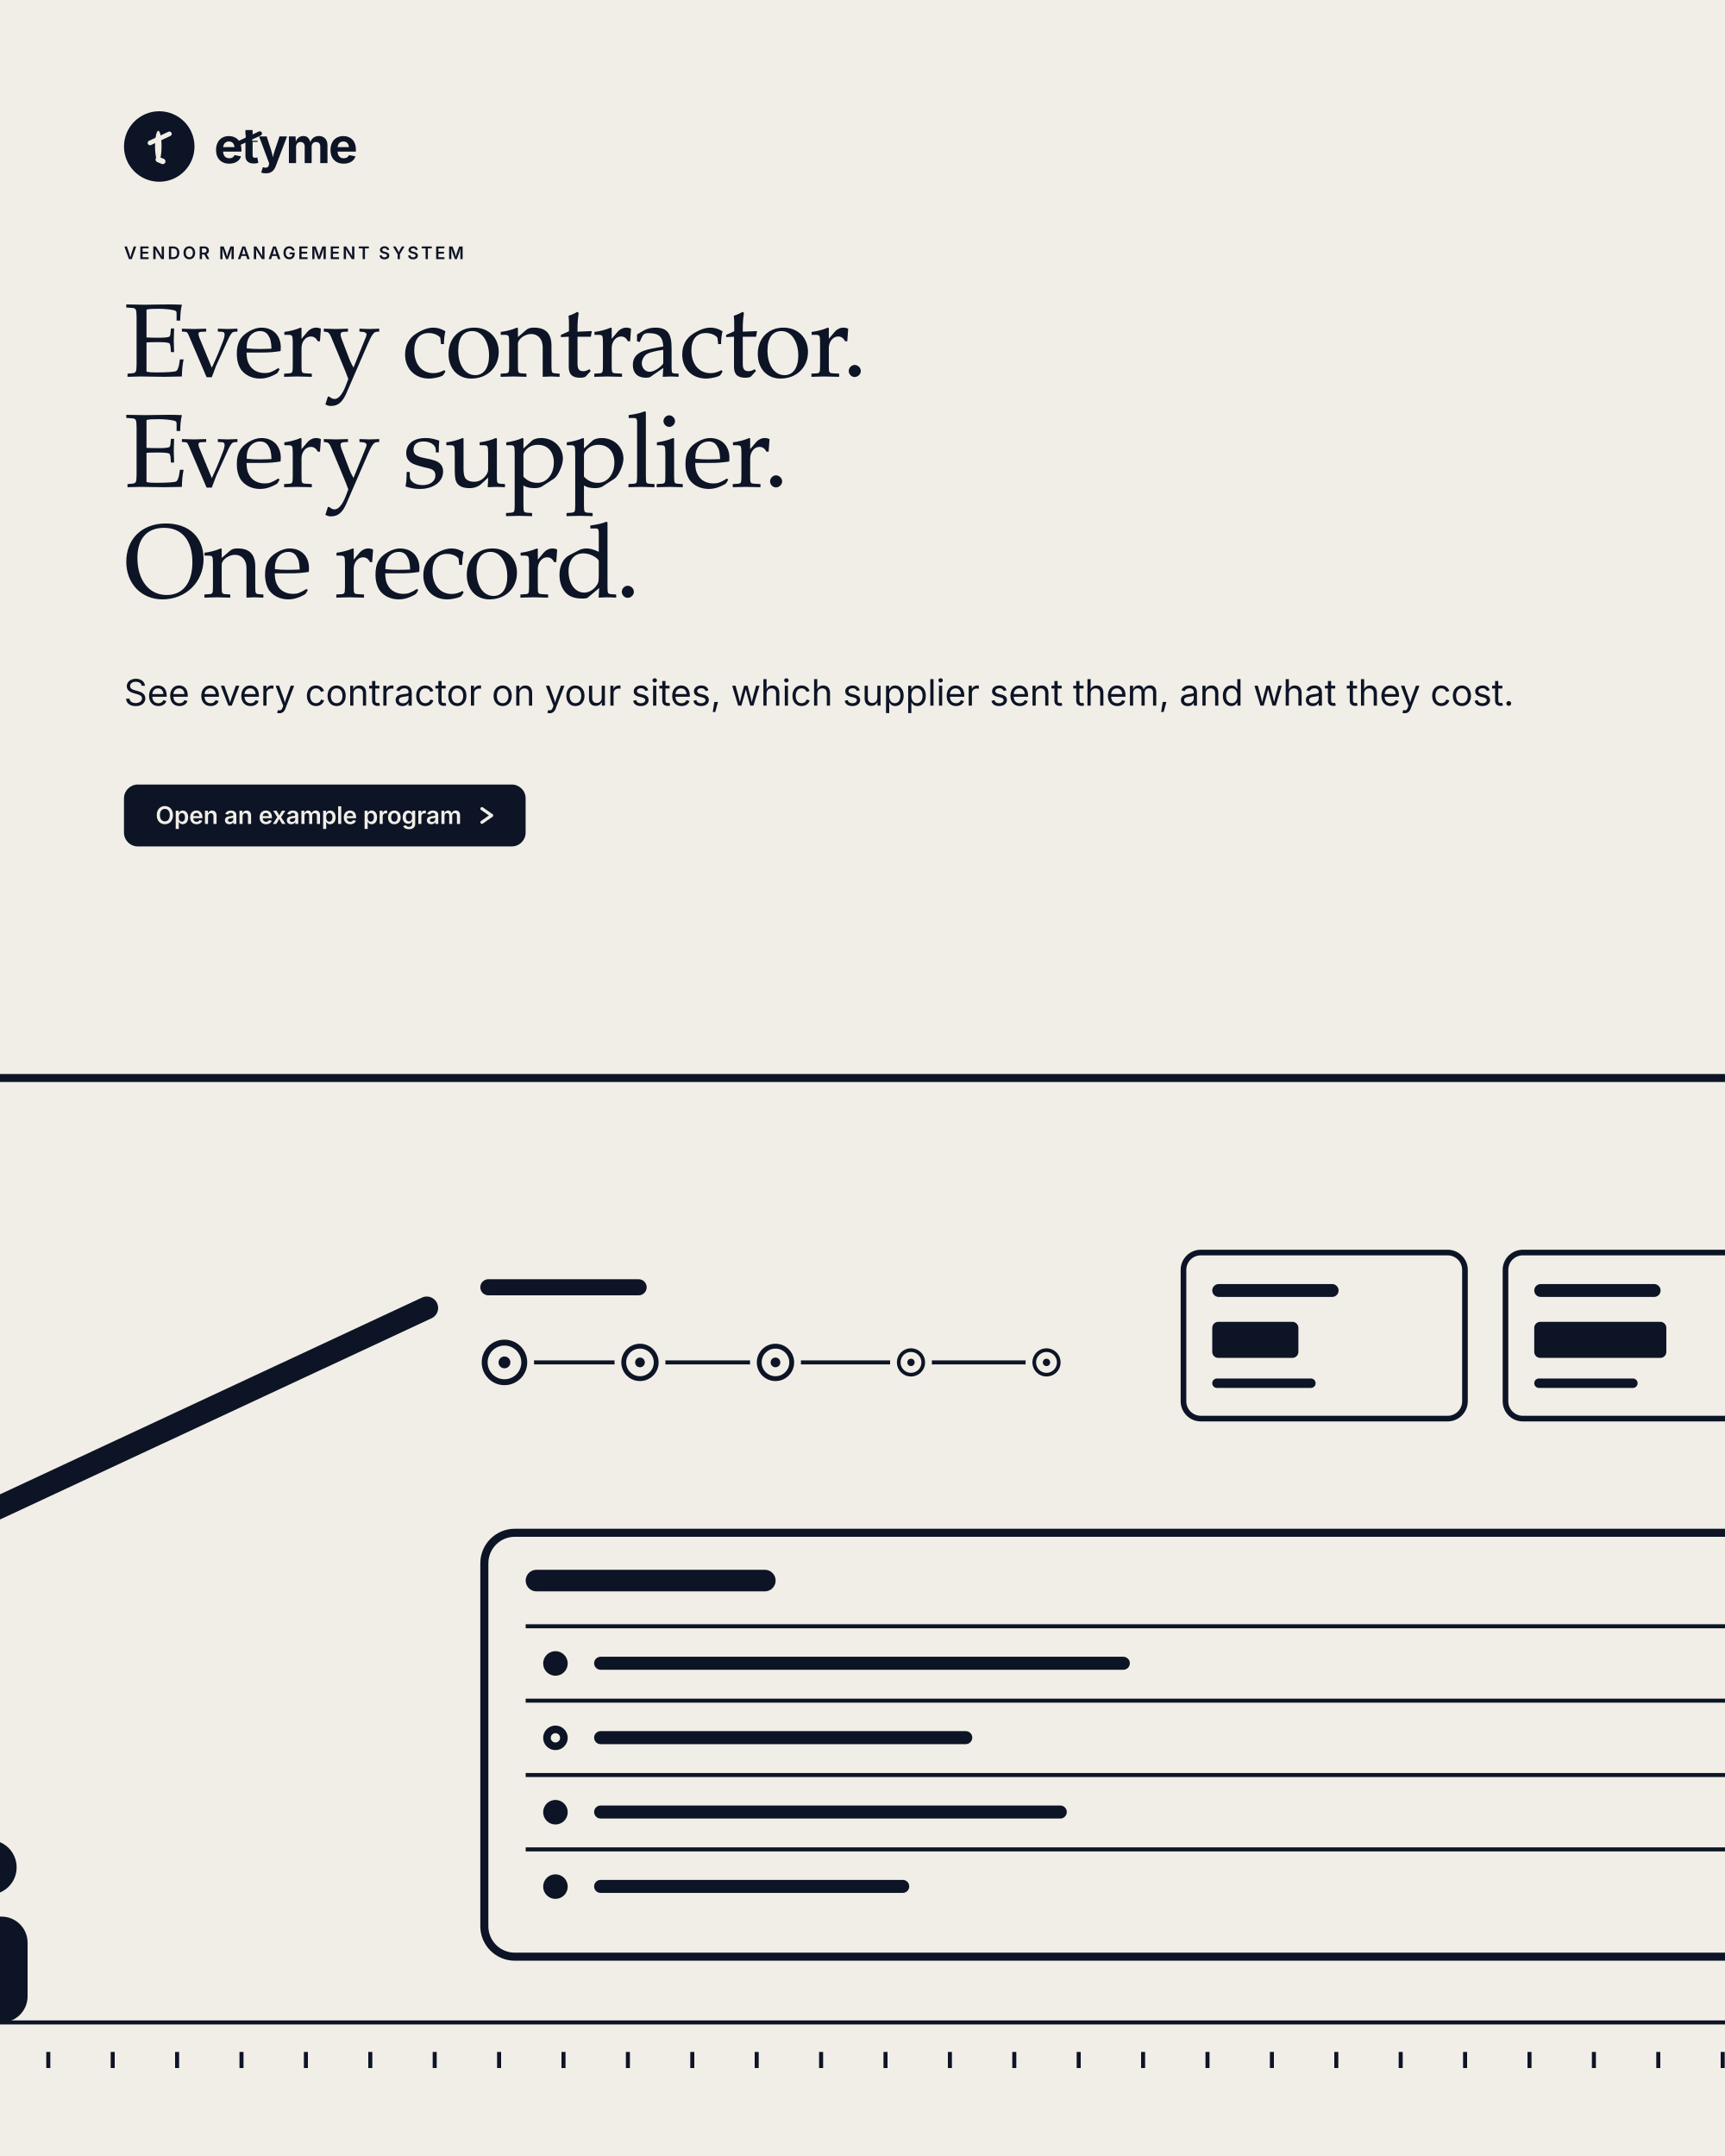
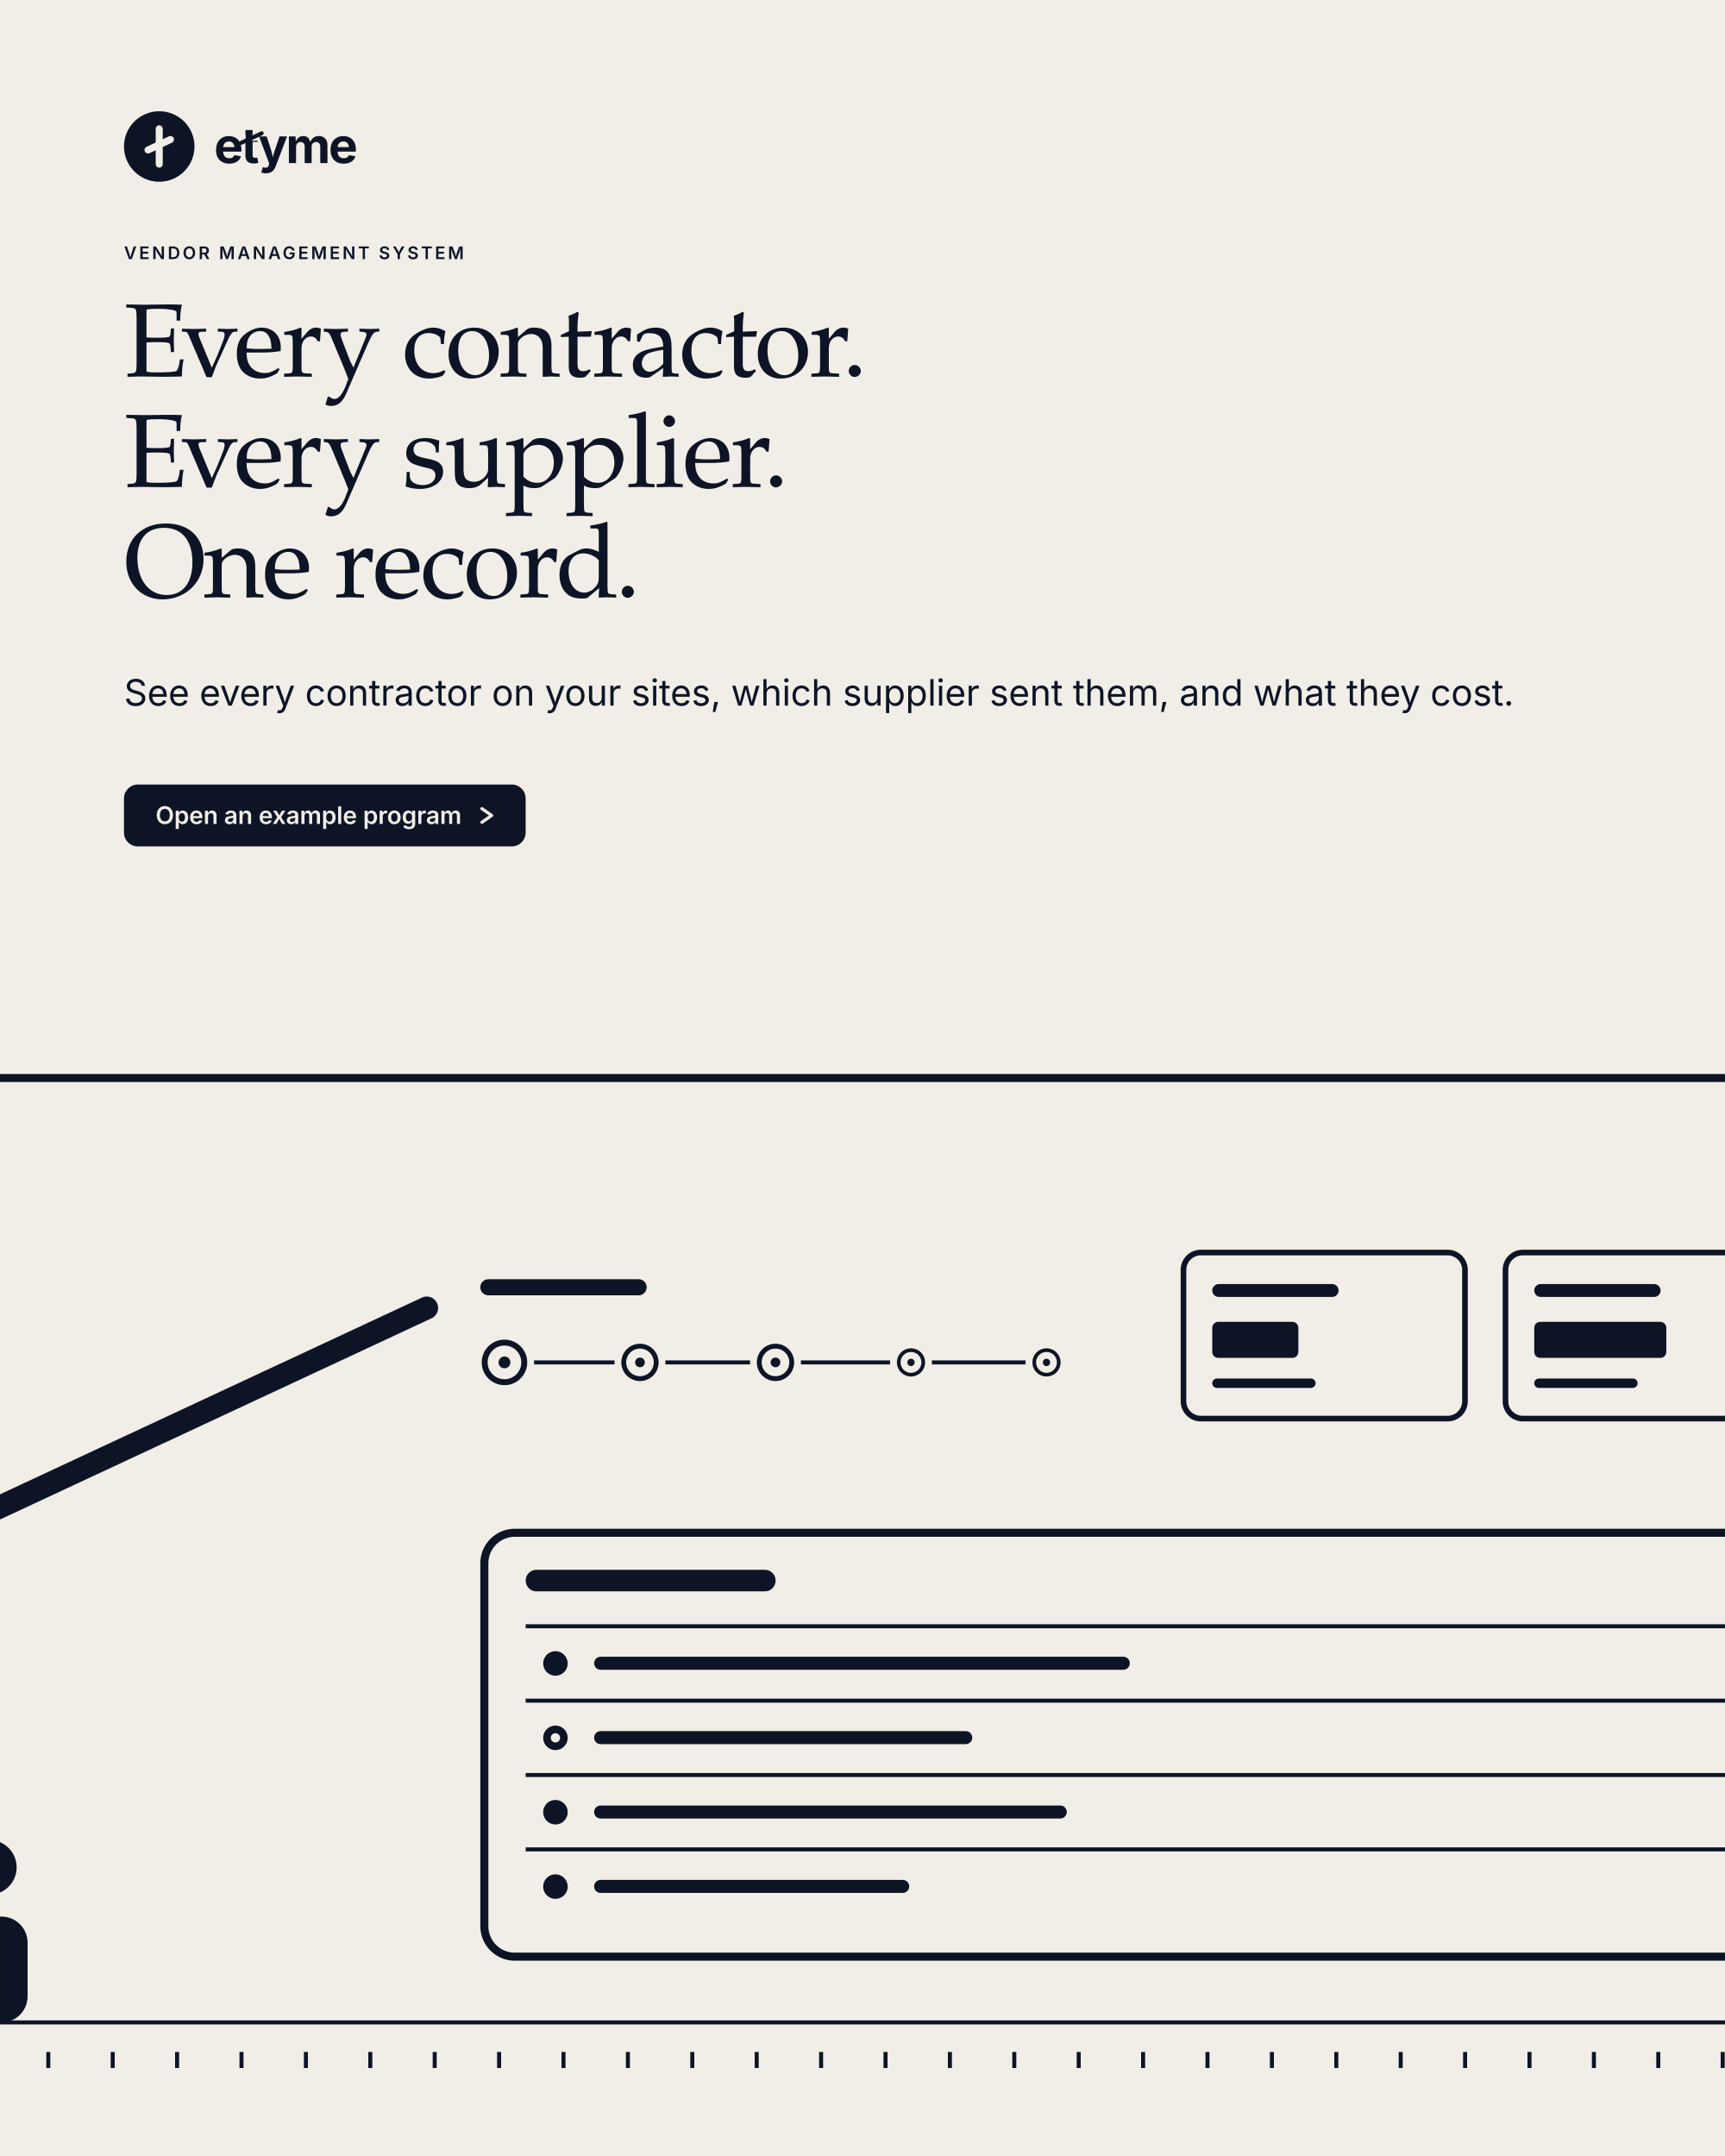
<svg xmlns="http://www.w3.org/2000/svg" width="1080" height="1350" viewBox="0 0 1080 1350" role="img" aria-label="Etyme — every contractor, every supplier, one record">
  <rect width="1080" height="1350" fill="#F0EEE6" />
  <clipPath id="c19">
    <rect x="0" y="675" width="1080" height="675" />
  </clipPath>
  <g clip-path="url(#c19)">
    <g transform="translate(-453.6,675) scale(0.84)">
      <rect x="0" y="702.5" width="2400" height="3" rx="0" fill="#0D1426" />
      <rect x="46.5" y="726" width="3" height="12" rx="0" fill="#0D1426" />
      <rect x="94.5" y="726" width="3" height="12" rx="0" fill="#0D1426" />
      <rect x="142.5" y="726" width="3" height="12" rx="0" fill="#0D1426" />
      <rect x="190.5" y="726" width="3" height="12" rx="0" fill="#0D1426" />
      <rect x="238.5" y="726" width="3" height="12" rx="0" fill="#0D1426" />
      <rect x="286.5" y="726" width="3" height="12" rx="0" fill="#0D1426" />
      <rect x="334.5" y="726" width="3" height="12" rx="0" fill="#0D1426" />
      <rect x="382.5" y="726" width="3" height="12" rx="0" fill="#0D1426" />
      <rect x="430.5" y="726" width="3" height="12" rx="0" fill="#0D1426" />
      <rect x="478.5" y="726" width="3" height="12" rx="0" fill="#0D1426" />
      <rect x="526.5" y="726" width="3" height="12" rx="0" fill="#0D1426" />
      <rect x="574.5" y="726" width="3" height="12" rx="0" fill="#0D1426" />
      <rect x="622.5" y="726" width="3" height="12" rx="0" fill="#0D1426" />
      <rect x="670.5" y="726" width="3" height="12" rx="0" fill="#0D1426" />
      <rect x="718.5" y="726" width="3" height="12" rx="0" fill="#0D1426" />
      <rect x="766.5" y="726" width="3" height="12" rx="0" fill="#0D1426" />
      <rect x="814.5" y="726" width="3" height="12" rx="0" fill="#0D1426" />
      <rect x="862.5" y="726" width="3" height="12" rx="0" fill="#0D1426" />
      <rect x="910.5" y="726" width="3" height="12" rx="0" fill="#0D1426" />
      <rect x="958.5" y="726" width="3" height="12" rx="0" fill="#0D1426" />
      <rect x="1006.5" y="726" width="3" height="12" rx="0" fill="#0D1426" />
      <rect x="1054.5" y="726" width="3" height="12" rx="0" fill="#0D1426" />
      <rect x="1102.5" y="726" width="3" height="12" rx="0" fill="#0D1426" />
      <rect x="1150.5" y="726" width="3" height="12" rx="0" fill="#0D1426" />
      <rect x="1198.5" y="726" width="3" height="12" rx="0" fill="#0D1426" />
      <rect x="1246.5" y="726" width="3" height="12" rx="0" fill="#0D1426" />
      <rect x="1294.5" y="726" width="3" height="12" rx="0" fill="#0D1426" />
      <rect x="1342.5" y="726" width="3" height="12" rx="0" fill="#0D1426" />
      <rect x="1390.5" y="726" width="3" height="12" rx="0" fill="#0D1426" />
      <rect x="1438.5" y="726" width="3" height="12" rx="0" fill="#0D1426" />
      <rect x="1486.5" y="726" width="3" height="12" rx="0" fill="#0D1426" />
      <rect x="1534.5" y="726" width="3" height="12" rx="0" fill="#0D1426" />
      <rect x="1582.5" y="726" width="3" height="12" rx="0" fill="#0D1426" />
      <rect x="1630.5" y="726" width="3" height="12" rx="0" fill="#0D1426" />
      <rect x="1678.5" y="726" width="3" height="12" rx="0" fill="#0D1426" />
      <rect x="1726.5" y="726" width="3" height="12" rx="0" fill="#0D1426" />
      <rect x="1774.5" y="726" width="3" height="12" rx="0" fill="#0D1426" />
      <rect x="1822.5" y="726" width="3" height="12" rx="0" fill="#0D1426" />
      <rect x="1870.5" y="726" width="3" height="12" rx="0" fill="#0D1426" />
      <rect x="1918.5" y="726" width="3" height="12" rx="0" fill="#0D1426" />
      <rect x="1966.5" y="726" width="3" height="12" rx="0" fill="#0D1426" />
      <rect x="2014.5" y="726" width="3" height="12" rx="0" fill="#0D1426" />
      <rect x="2062.5" y="726" width="3" height="12" rx="0" fill="#0D1426" />
      <rect x="2110.5" y="726" width="3" height="12" rx="0" fill="#0D1426" />
      <rect x="2158.5" y="726" width="3" height="12" rx="0" fill="#0D1426" />
      <rect x="2206.5" y="726" width="3" height="12" rx="0" fill="#0D1426" />
      <rect x="2254.5" y="726" width="3" height="12" rx="0" fill="#0D1426" />
      <rect x="2302.5" y="726" width="3" height="12" rx="0" fill="#0D1426" />
      <rect x="2350.5" y="726" width="3" height="12" rx="0" fill="#0D1426" />
      <rect x="80" y="148" width="118" height="12" rx="6" fill="#0D1426" />
      <circle cx="96" cy="208" r="9" fill="#0D1426" />
      <circle cx="146" cy="208" r="6.21" fill="none" stroke="#0D1426" stroke-width="5.58" />
      <circle cx="196" cy="208" r="6.21" fill="none" stroke="#0D1426" stroke-width="5.58" />
      <circle cx="246" cy="208" r="9" fill="#0D1426" />
      <circle cx="296" cy="208" r="9" fill="#0D1426" />
      <circle cx="96" cy="258" r="6.21" fill="none" stroke="#0D1426" stroke-width="5.58" />
      <circle cx="146" cy="258" r="9" fill="#0D1426" />
      <circle cx="196" cy="258" r="9" fill="#0D1426" />
      <circle cx="246" cy="258" r="6.21" fill="none" stroke="#0D1426" stroke-width="5.58" />
      <circle cx="296" cy="258" r="6.21" fill="none" stroke="#0D1426" stroke-width="5.58" />
      <circle cx="96" cy="308" r="9" fill="#0D1426" />
      <circle cx="146" cy="308" r="6.21" fill="none" stroke="#0D1426" stroke-width="5.58" />
      <circle cx="196" cy="308" r="6.21" fill="none" stroke="#0D1426" stroke-width="5.58" />
      <circle cx="246" cy="308" r="9" fill="#0D1426" />
      <circle cx="296" cy="308" r="6.21" fill="none" stroke="#0D1426" stroke-width="5.58" />
      <circle cx="96" cy="358" r="6.21" fill="none" stroke="#0D1426" stroke-width="5.58" />
      <circle cx="146" cy="358" r="9" fill="#0D1426" />
      <circle cx="196" cy="358" r="6.21" fill="none" stroke="#0D1426" stroke-width="5.58" />
      <circle cx="246" cy="358" r="6.21" fill="none" stroke="#0D1426" stroke-width="5.58" />
      <circle cx="296" cy="358" r="9" fill="#0D1426" />
      <rect x="80" y="418.5" width="200" height="3" rx="0" fill="#0D1426" />
      <rect x="80" y="444" width="142" height="10" rx="5" fill="#0D1426" />
      <rect x="80" y="470" width="90" height="10" rx="5" fill="#0D1426" />
      <path d="M297.95,432.59L858.05,171.41" fill="none" stroke="#0D1426" stroke-width="17" stroke-linecap="round" stroke-linejoin="round" />
      <rect x="898" y="150" width="124" height="12" rx="6" fill="#0D1426" />
      <rect x="916" y="210.5" width="404" height="3" rx="0" fill="#0D1426" />
      <circle cx="916" cy="212" r="22.06" fill="#F0EEE6" />
      <circle cx="916" cy="212" r="14.76" fill="none" stroke="#0D1426" stroke-width="4.41" />
      <circle cx="916" cy="212" r="4.41" fill="#0D1426" />
      <circle cx="1017" cy="212" r="19" fill="#F0EEE6" />
      <circle cx="1017" cy="212" r="12.1" fill="none" stroke="#0D1426" stroke-width="3.62" />
      <circle cx="1017" cy="212" r="3.62" fill="#0D1426" />
      <circle cx="1118" cy="212" r="19" fill="#F0EEE6" />
      <circle cx="1118" cy="212" r="12.1" fill="none" stroke="#0D1426" stroke-width="3.62" />
      <circle cx="1118" cy="212" r="3.62" fill="#0D1426" />
      <circle cx="1219" cy="212" r="15.61" fill="#F0EEE6" />
      <circle cx="1219" cy="212" r="9.15" fill="none" stroke="#0D1426" stroke-width="2.74" />
      <circle cx="1219" cy="212" r="2.74" fill="#0D1426" />
      <circle cx="1320" cy="212" r="15.61" fill="#F0EEE6" />
      <circle cx="1320" cy="212" r="9.15" fill="none" stroke="#0D1426" stroke-width="2.74" />
      <circle cx="1320" cy="212" r="2.74" fill="#0D1426" />
      <rect x="1420" y="128" width="214" height="128" rx="15.04" fill="#F0EEE6" />
      <rect x="1422.1" y="130.1" width="209.8" height="123.8" rx="12.94" fill="none" stroke="#0D1426" stroke-width="4.2" />
      <rect x="1443.54" y="153.6" width="94.16" height="9.6" rx="4.8" fill="#0D1426" />
      <rect x="1443.54" y="181.76" width="64.2" height="26.88" rx="4.48" fill="#0D1426" />
      <rect x="1443.54" y="224" width="77.04" height="7.04" rx="3.52" fill="#0D1426" />
      <rect x="1660" y="128" width="214" height="128" rx="15.04" fill="#F0EEE6" />
      <rect x="1662.1" y="130.1" width="209.8" height="123.8" rx="12.94" fill="none" stroke="#0D1426" stroke-width="4.2" />
      <rect x="1683.54" y="153.6" width="94.16" height="9.6" rx="4.8" fill="#0D1426" />
      <rect x="1683.54" y="181.76" width="98.44" height="26.88" rx="4.48" fill="#0D1426" />
      <rect x="1683.54" y="224" width="77.04" height="7.04" rx="3.52" fill="#0D1426" />
      <rect x="1900" y="128" width="214" height="128" rx="15.04" fill="#F0EEE6" />
      <rect x="1902.1" y="130.1" width="209.8" height="123.8" rx="12.94" fill="none" stroke="#0D1426" stroke-width="4.2" />
      <rect x="1923.54" y="153.6" width="94.16" height="9.6" rx="4.8" fill="#0D1426" />
      <rect x="1923.54" y="181.76" width="47.08" height="26.88" rx="4.48" fill="#0D1426" />
      <rect x="1923.54" y="224" width="77.04" height="7.04" rx="3.52" fill="#0D1426" />
      <rect x="898" y="336" width="1242" height="322" rx="25.71" fill="#F0EEE6" />
      <rect x="901" y="339" width="1236" height="316" rx="22.71" fill="none" stroke="#0D1426" stroke-width="6" />
      <rect x="931.81" y="366.59" width="186.3" height="16.1" rx="8.05" fill="#0D1426" />
      <rect x="2037.88" y="366.59" width="68.31" height="16.1" rx="8.05" fill="#0D1426" />
      <rect x="931.81" y="407.19" width="1174.38" height="3" rx="0" fill="#0D1426" />
      <circle cx="953.99" cy="436.41" r="9.15" fill="#0D1426" />
      <rect x="982.82" y="431.42" width="399.29" height="9.7" rx="4.85" fill="#0D1426" />
      <rect x="2025.8" y="431.98" width="80.39" height="8.59" rx="4.3" fill="#0D1426" />
      <rect x="1948.17" y="431.98" width="47.13" height="8.59" rx="4.3" fill="#0D1426" />
      <rect x="931.81" y="462.64" width="1174.38" height="3" rx="0" fill="#0D1426" />
      <circle cx="953.99" cy="491.86" r="6.31" fill="none" stroke="#0D1426" stroke-width="5.67" />
      <rect x="982.82" y="486.87" width="281.85" height="9.7" rx="4.85" fill="#0D1426" />
      <rect x="2025.8" y="487.42" width="80.39" height="8.59" rx="4.3" fill="#0D1426" />
      <rect x="1948.17" y="487.42" width="47.13" height="8.59" rx="4.3" fill="#0D1426" />
      <rect x="931.81" y="518.08" width="1174.38" height="3" rx="0" fill="#0D1426" />
      <circle cx="953.99" cy="547.3" r="9.15" fill="#0D1426" />
      <rect x="982.82" y="542.31" width="352.31" height="9.7" rx="4.85" fill="#0D1426" />
      <rect x="2025.8" y="542.87" width="80.39" height="8.59" rx="4.3" fill="#0D1426" />
      <rect x="1948.17" y="542.87" width="47.13" height="8.59" rx="4.3" fill="#0D1426" />
      <rect x="931.81" y="573.52" width="1174.38" height="3" rx="0" fill="#0D1426" />
      <circle cx="953.99" cy="602.75" r="9.15" fill="#0D1426" />
      <rect x="982.82" y="597.76" width="234.88" height="9.7" rx="4.85" fill="#0D1426" />
      <rect x="2025.8" y="598.31" width="80.39" height="8.59" rx="4.3" fill="#0D1426" />
      <rect x="1948.17" y="598.31" width="47.13" height="8.59" rx="4.3" fill="#0D1426" />
      <circle cx="2278" cy="252" r="44" fill="#0D1426" />
-       <rect x="2272.77" y="232.43" width="8.13" height="38.33" rx="19.17" fill="#F0EEE6" />
-       <path d="M2276.84,268.26L2282.36,270.59" fill="none" stroke="#F0EEE6" stroke-width="6.85" stroke-linecap="round" stroke-linejoin="round" />
-       <path d="M2266.47,247.54L2290.69,236.25" fill="none" stroke="#F0EEE6" stroke-width="5.81" stroke-linecap="round" stroke-linejoin="round" />
+       <rect x="2273.6" y="225.6" width="8.8" height="52.8" rx="4.4" fill="#F0EEE6" />
+       <rect x="2258.2" y="245.4" width="39.6" height="8.8" rx="4.4" fill="#F0EEE6" transform="rotate(-25 2278 249.8)" />
      <rect x="2222" y="614" width="30" height="90" rx="9" fill="#0D1426" />
      <rect x="2266" y="552" width="30" height="152" rx="9" fill="#0D1426" />
      <rect x="2310" y="490" width="30" height="214" rx="9" fill="#0D1426" />
      <circle cx="430" cy="557.8" r="25.8" fill="#0D1426" />
      <rect x="393.88" y="604.24" width="72.24" height="99.76" rx="24.56" fill="#0D1426" />
      <circle cx="532" cy="588.4" r="20.4" fill="#0D1426" />
      <rect x="503.44" y="625.12" width="57.12" height="78.88" rx="19.42" fill="#0D1426" />
    </g>
  </g>
  <rect x="0" y="672.5" width="1080" height="5" rx="0" fill="#0D1426" />
  <circle cx="99.7" cy="91.73" r="22.07" fill="#0D1426" />
-   <rect x="97.07" y="81.91" width="4.08" height="19.23" rx="9.61" fill="#F0EEE6" />
-   <path d="M99.11,99.88L101.88,101.05" fill="none" stroke="#F0EEE6" stroke-width="3.44" stroke-linecap="round" stroke-linejoin="round" />
-   <path d="M93.91,89.49L106.06,83.82" fill="none" stroke="#F0EEE6" stroke-width="2.91" stroke-linecap="round" stroke-linejoin="round" />
+   <rect x="97.49" y="78.48" width="4.41" height="26.49" rx="2.21" fill="#F0EEE6" />
+   <rect x="89.76" y="88.42" width="19.86" height="4.41" rx="2.21" fill="#F0EEE6" transform="rotate(-25 99.7 90.62)" />
  <text x="134.03" y="102.15" font-family="Inter,system-ui,-apple-system,'Helvetica Neue',Arial,sans-serif" font-size="30.65" font-weight="700" letter-spacing="-1.23" fill="#0D1426" text-anchor="start">etyme</text>
  <rect x="151.06" y="84.52" width="2.76" height="3.62" rx="0" fill="#F0EEE6" />
  <rect x="157.83" y="84.52" width="4.29" height="3.62" rx="0" fill="#F0EEE6" />
-   <path d="M150.4,89.3L162.63,83.6" fill="none" stroke="#0D1426" stroke-width="2.76" stroke-linecap="round" stroke-linejoin="round" />
+   <path d="M151.05,89.43L163.83,83.47" fill="none" stroke="#0D1426" stroke-width="2.5" stroke-linecap="round" stroke-linejoin="round" />
  <text x="77.62" y="162.25" font-family="Inter,system-ui,-apple-system,'Helvetica Neue',Arial,sans-serif" font-size="10.89" font-weight="600" letter-spacing="1.52" fill="#0D1426" text-anchor="start">VENDOR MANAGEMENT SYSTEM</text>
  <text x="77.62" y="235.74" font-family="'Iowan Old Style','Palatino Linotype',Palatino,Georgia,Gelasio,serif" font-size="65.22" font-weight="400" letter-spacing="-1.3" fill="#0D1426" text-anchor="start">Every contractor.</text>
  <text x="77.62" y="304.87" font-family="'Iowan Old Style','Palatino Linotype',Palatino,Georgia,Gelasio,serif" font-size="65.22" font-weight="400" letter-spacing="-1.3" fill="#0D1426" text-anchor="start">Every supplier.</text>
  <text x="77.62" y="374.01" font-family="'Iowan Old Style','Palatino Linotype',Palatino,Georgia,Gelasio,serif" font-size="65.22" font-weight="400" letter-spacing="-1.3" fill="#0D1426" text-anchor="start">One record.</text>
  <text x="77.62" y="441.84" font-family="Inter,system-ui,-apple-system,'Helvetica Neue',Arial,sans-serif" font-size="22.83" font-weight="400" letter-spacing="-0.11" fill="#0D1426" text-anchor="start">See every contractor on your sites, which supplier sent them, and what they cost.</text>
  <rect x="77.62" y="491.24" width="251.47" height="38.75" rx="8.68" fill="#0D1426" />
  <text x="97.38" y="515.93" font-family="Inter,system-ui,-apple-system,'Helvetica Neue',Arial,sans-serif" font-size="15.2" font-weight="600" letter-spacing="-0.08" fill="#F0EEE6" text-anchor="start">Open an example program</text>
  <path d="M301.74,506.36L307.82,510.61L301.74,514.87" fill="none" stroke="#F0EEE6" stroke-width="1.98" stroke-linecap="round" stroke-linejoin="round" />
</svg>
